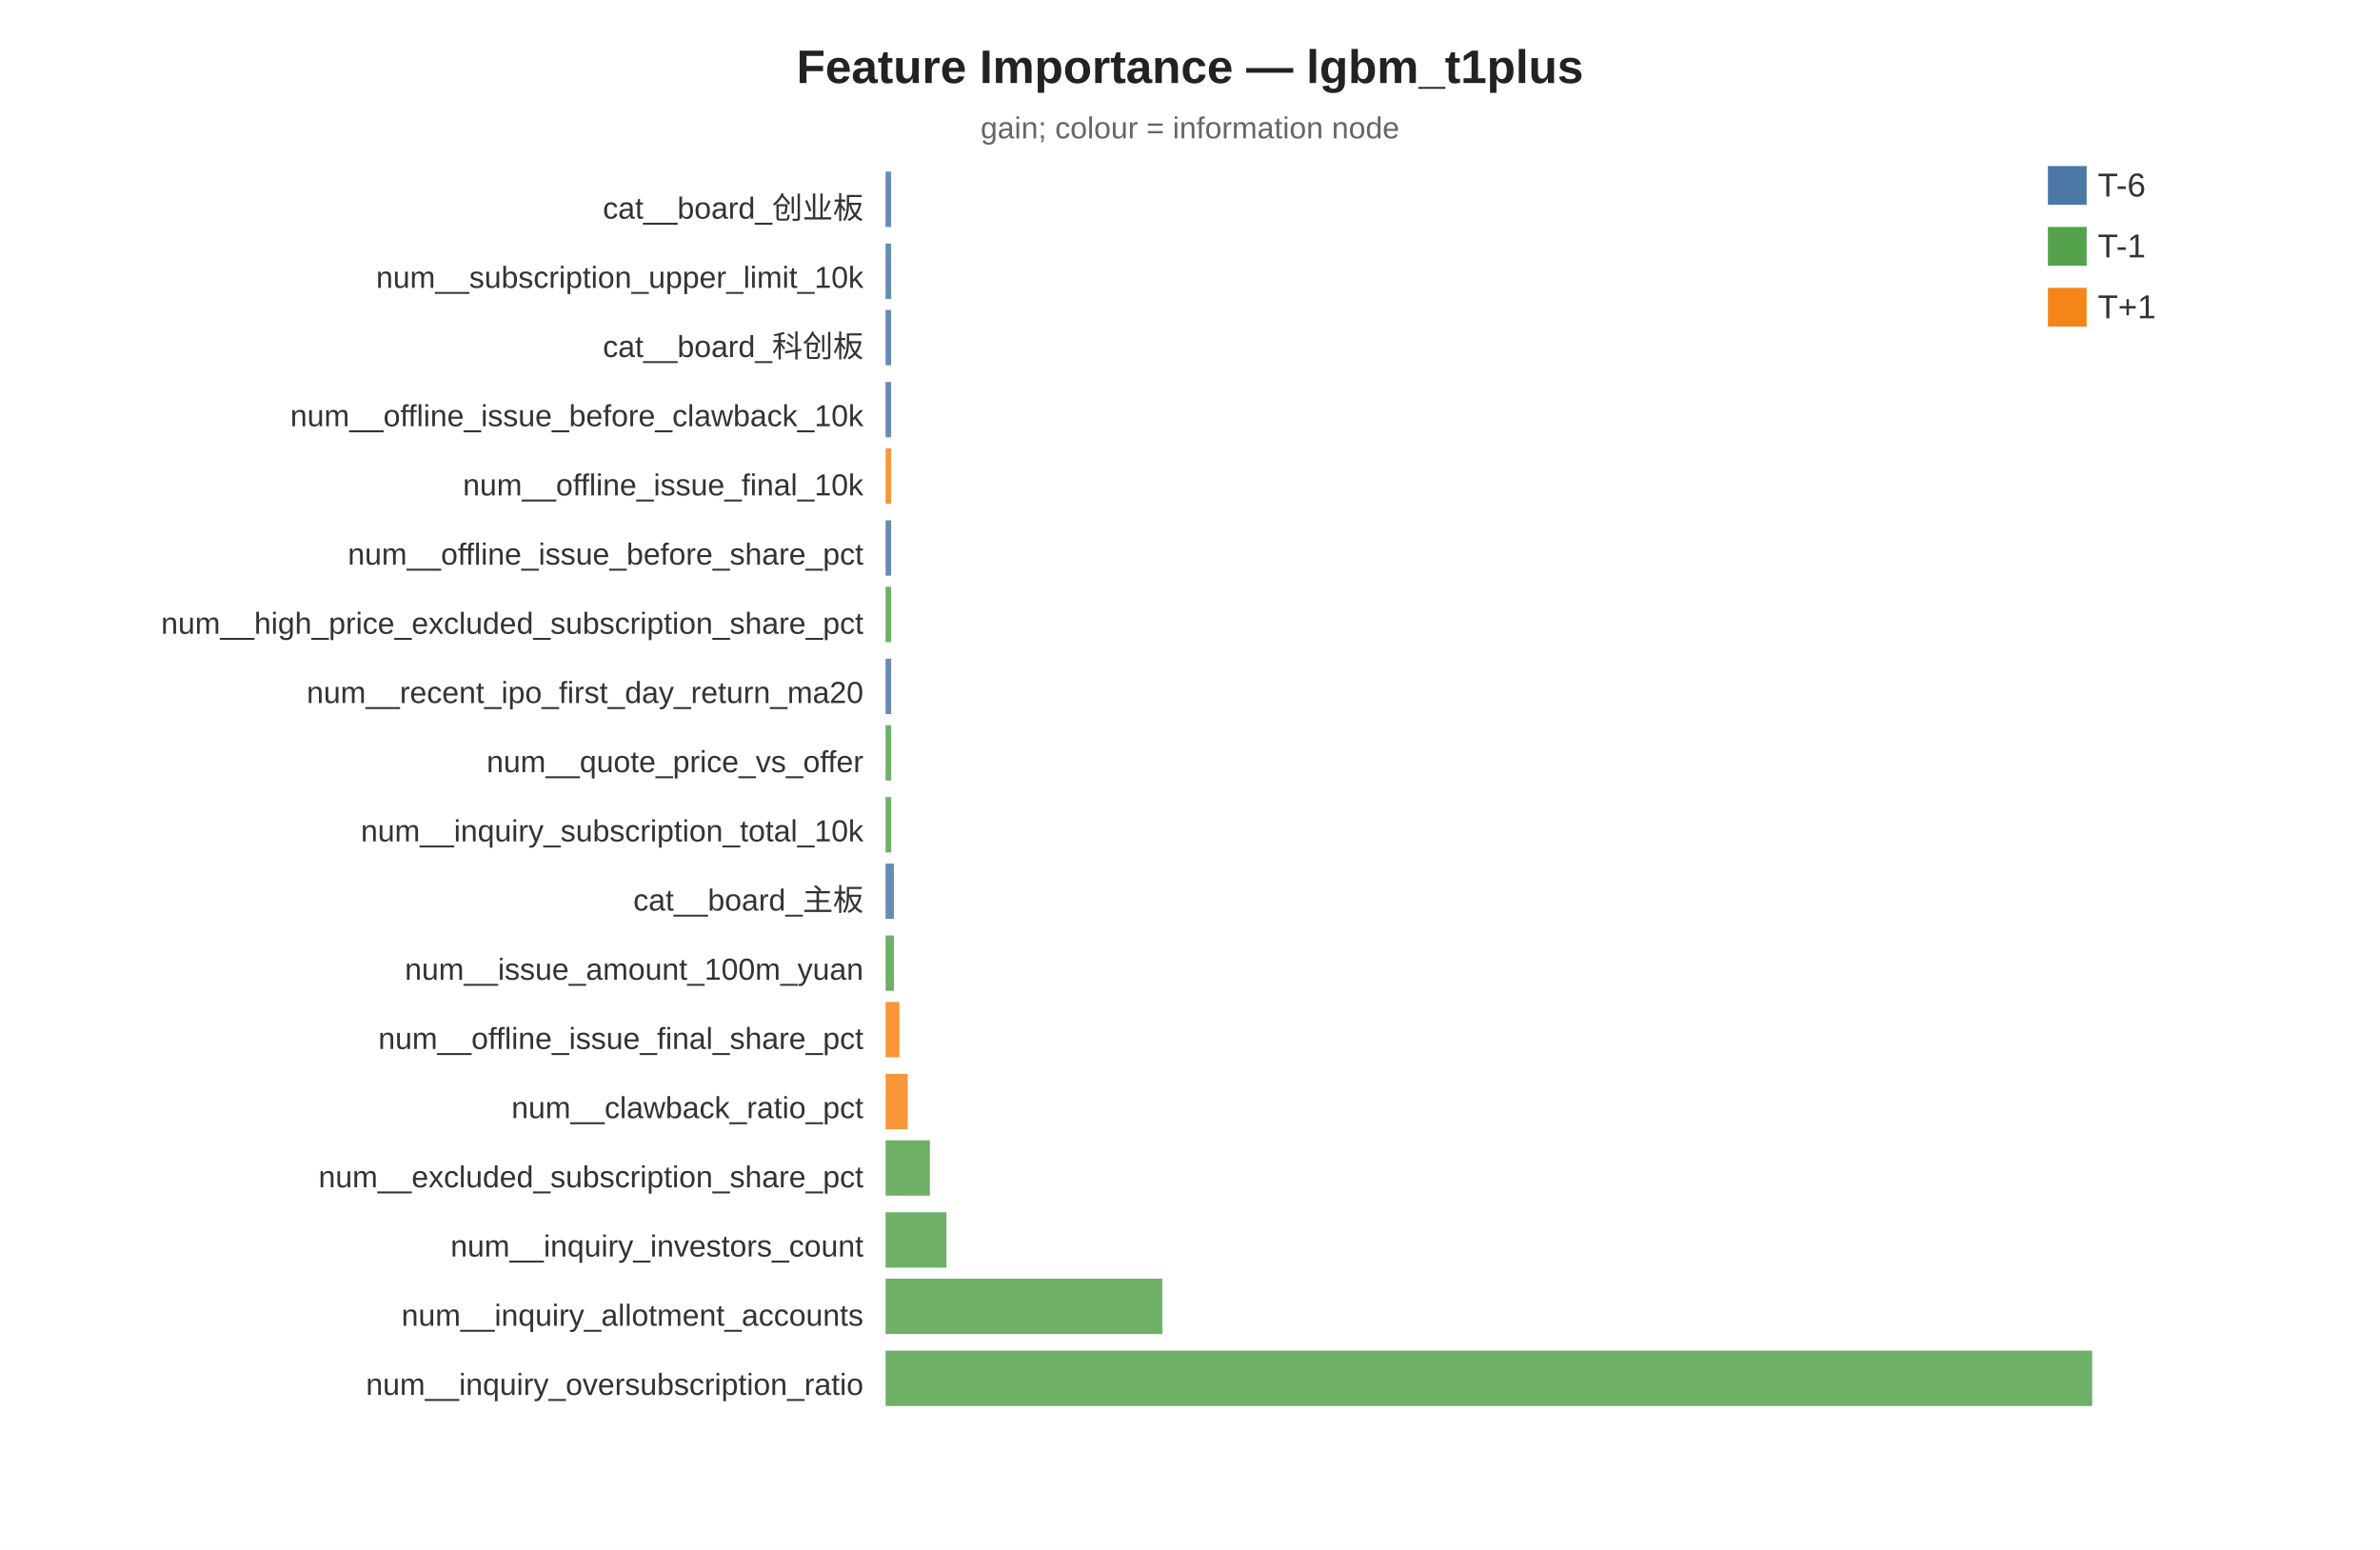
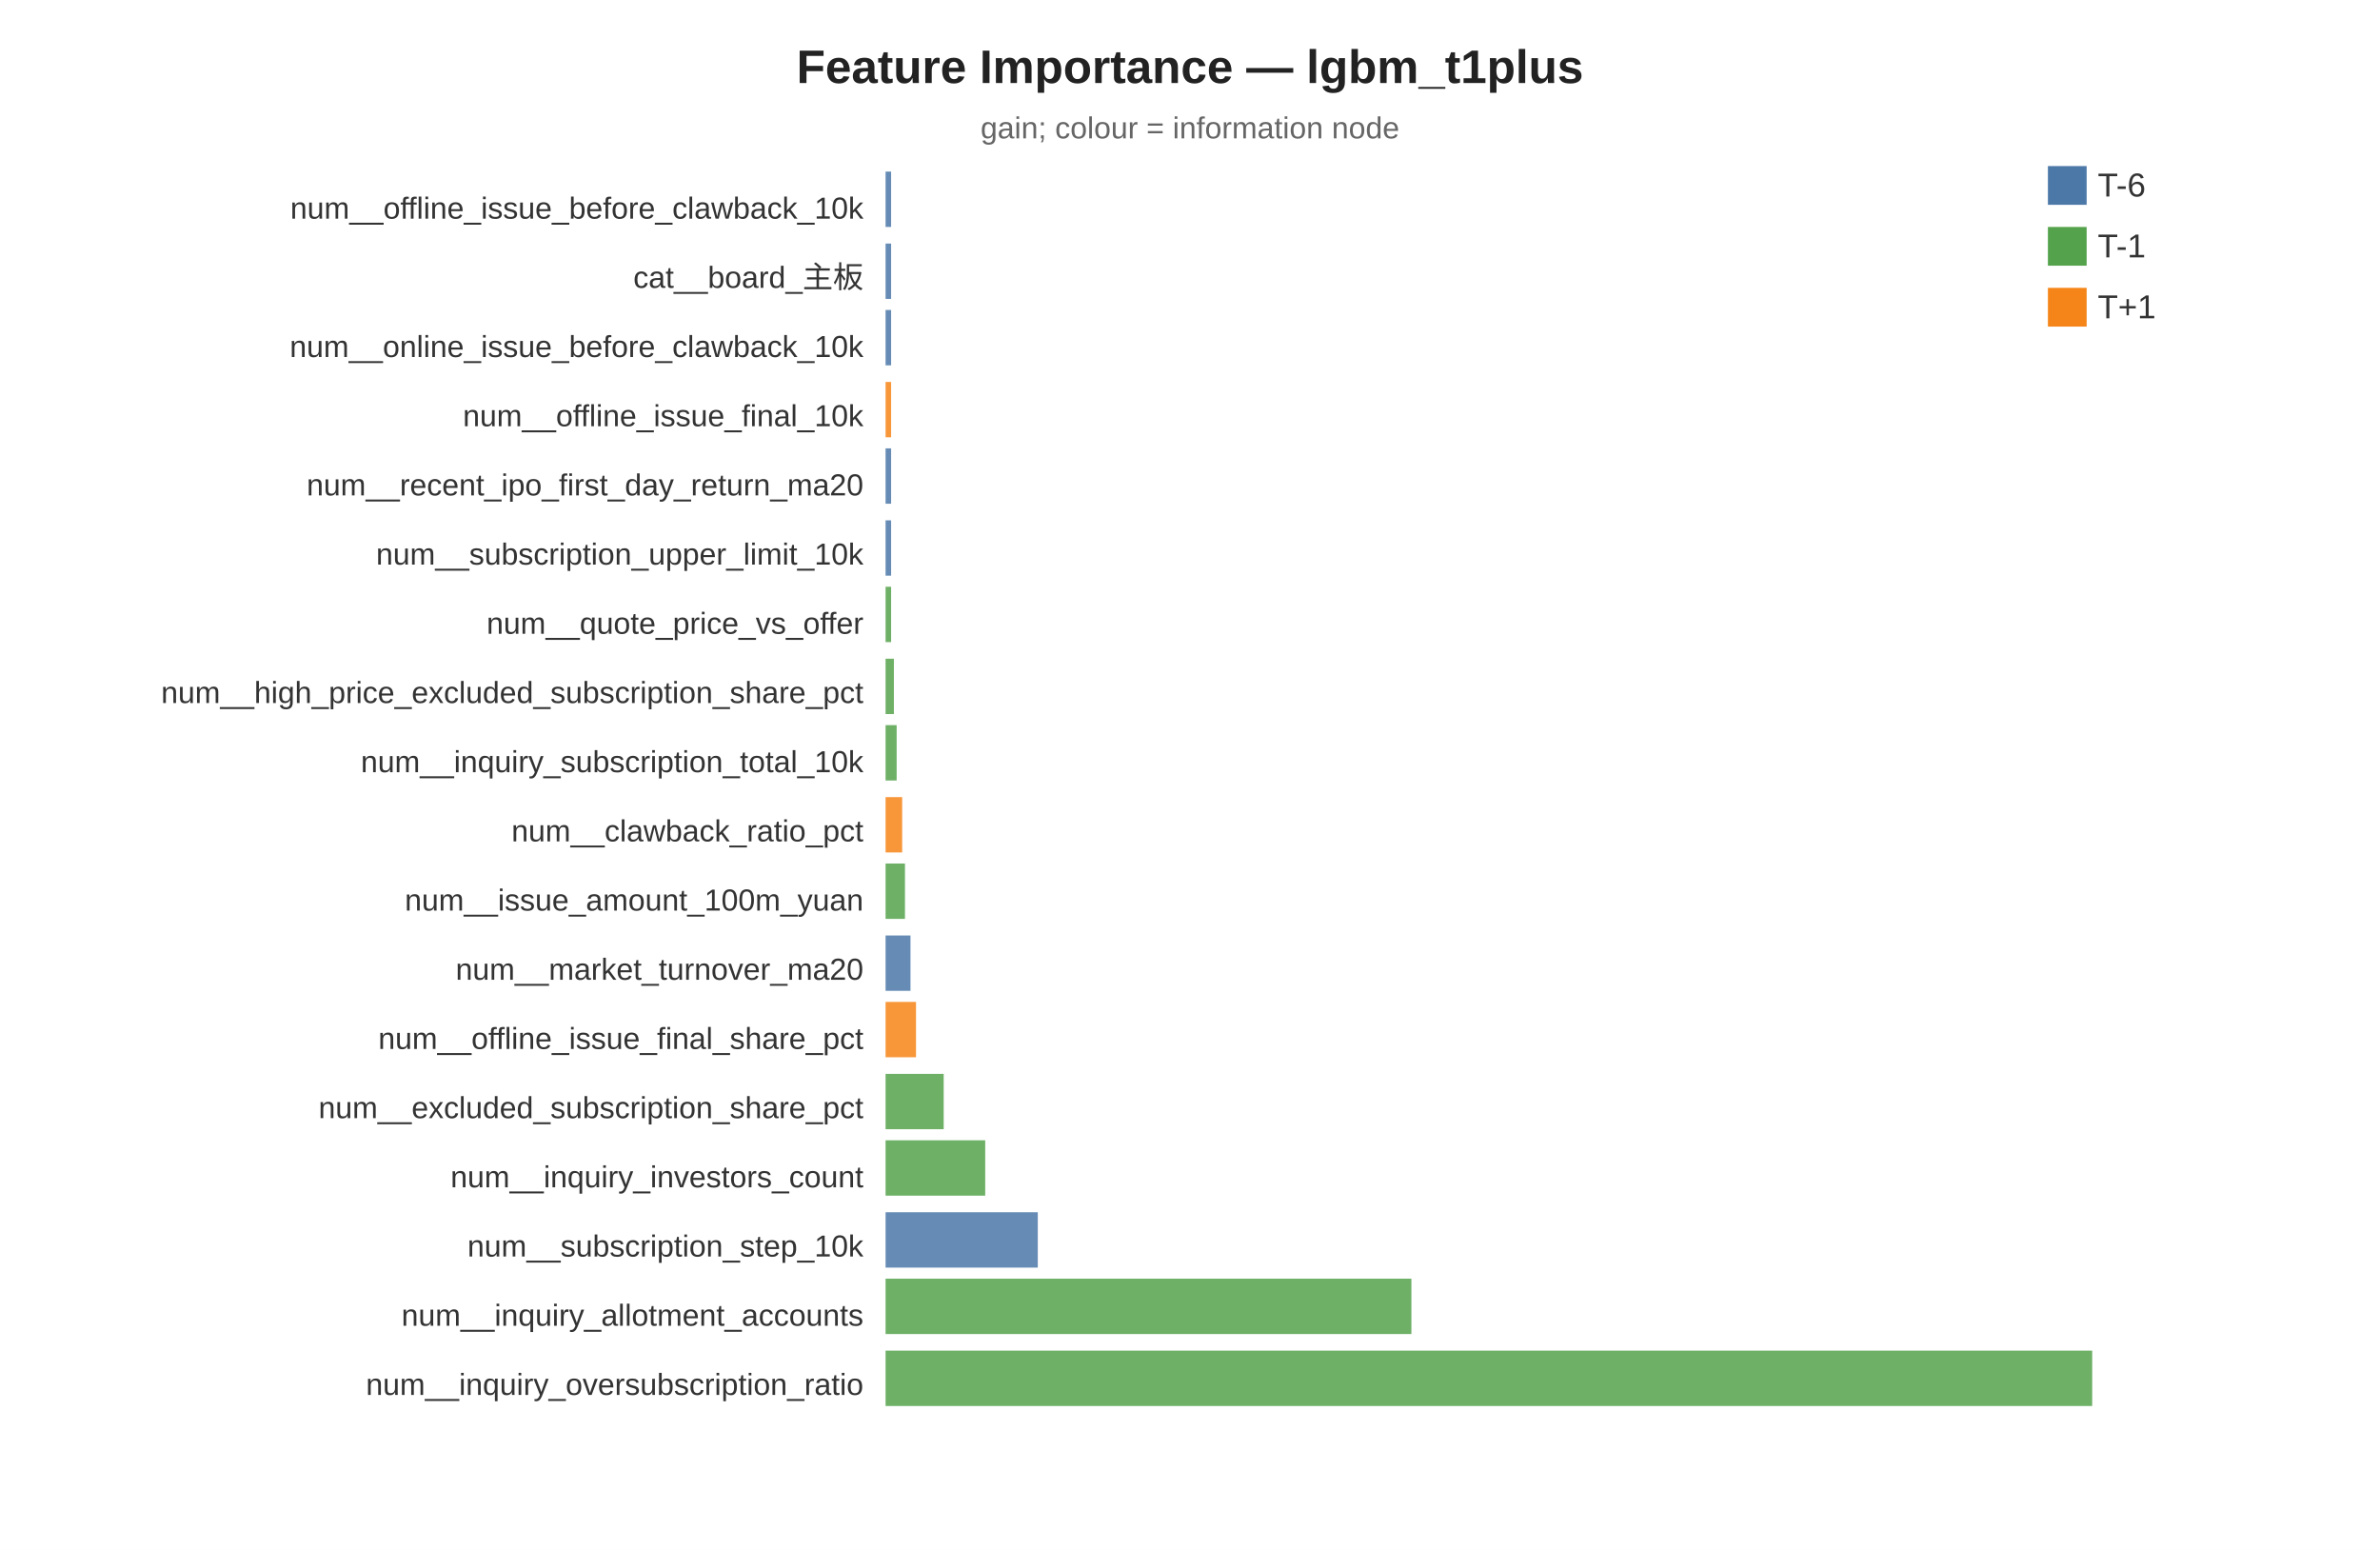
<svg xmlns="http://www.w3.org/2000/svg" width="860" height="560">
  <rect width="100%" height="100%" fill="white" />
  <text x="430" y="30" font-family="Arial,sans-serif" font-size="17" text-anchor="middle" font-weight="700" fill="#222">Feature Importance — lgbm_t1plus</text>
  <text x="430" y="50" font-family="Arial,sans-serif" font-size="11" text-anchor="middle" fill="#666">gain; colour = information node</text>
-   <text x="312" y="79" font-family="Arial,sans-serif" font-size="11" text-anchor="end" fill="#333">cat__board_创业板</text>
+   <text x="312" y="79" font-family="Arial,sans-serif" font-size="11" text-anchor="end" fill="#333">num__offline_issue_before_clawback_10k</text>
  <rect x="320" y="62" width="2" height="20" fill="#4C78A8" fill-opacity="0.85" />
-   <text x="312" y="104" font-family="Arial,sans-serif" font-size="11" text-anchor="end" fill="#333">num__subscription_upper_limit_10k</text>
+   <text x="312" y="104" font-family="Arial,sans-serif" font-size="11" text-anchor="end" fill="#333">cat__board_主板</text>
  <rect x="320" y="88" width="2" height="20" fill="#4C78A8" fill-opacity="0.85" />
-   <text x="312" y="129" font-family="Arial,sans-serif" font-size="11" text-anchor="end" fill="#333">cat__board_科创板</text>
+   <text x="312" y="129" font-family="Arial,sans-serif" font-size="11" text-anchor="end" fill="#333">num__online_issue_before_clawback_10k</text>
  <rect x="320" y="112" width="2" height="20" fill="#4C78A8" fill-opacity="0.85" />
-   <text x="312" y="154" font-family="Arial,sans-serif" font-size="11" text-anchor="end" fill="#333">num__offline_issue_before_clawback_10k</text>
-   <rect x="320" y="138" width="2" height="20" fill="#4C78A8" fill-opacity="0.85" />
-   <text x="312" y="179" font-family="Arial,sans-serif" font-size="11" text-anchor="end" fill="#333">num__offline_issue_final_10k</text>
-   <rect x="320" y="162" width="2" height="20" fill="#F58518" fill-opacity="0.85" />
-   <text x="312" y="204" font-family="Arial,sans-serif" font-size="11" text-anchor="end" fill="#333">num__offline_issue_before_share_pct</text>
+   <text x="312" y="154" font-family="Arial,sans-serif" font-size="11" text-anchor="end" fill="#333">num__offline_issue_final_10k</text>
+   <rect x="320" y="138" width="2" height="20" fill="#F58518" fill-opacity="0.85" />
+   <text x="312" y="179" font-family="Arial,sans-serif" font-size="11" text-anchor="end" fill="#333">num__recent_ipo_first_day_return_ma20</text>
+   <rect x="320" y="162" width="2" height="20" fill="#4C78A8" fill-opacity="0.85" />
+   <text x="312" y="204" font-family="Arial,sans-serif" font-size="11" text-anchor="end" fill="#333">num__subscription_upper_limit_10k</text>
  <rect x="320" y="188" width="2" height="20" fill="#4C78A8" fill-opacity="0.85" />
-   <text x="312" y="229" font-family="Arial,sans-serif" font-size="11" text-anchor="end" fill="#333">num__high_price_excluded_subscription_share_pct</text>
+   <text x="312" y="229" font-family="Arial,sans-serif" font-size="11" text-anchor="end" fill="#333">num__quote_price_vs_offer</text>
  <rect x="320" y="212" width="2" height="20" fill="#54A24B" fill-opacity="0.85" />
-   <text x="312" y="254" font-family="Arial,sans-serif" font-size="11" text-anchor="end" fill="#333">num__recent_ipo_first_day_return_ma20</text>
-   <rect x="320" y="238" width="2" height="20" fill="#4C78A8" fill-opacity="0.85" />
-   <text x="312" y="279" font-family="Arial,sans-serif" font-size="11" text-anchor="end" fill="#333">num__quote_price_vs_offer</text>
-   <rect x="320" y="262" width="2" height="20" fill="#54A24B" fill-opacity="0.85" />
-   <text x="312" y="304" font-family="Arial,sans-serif" font-size="11" text-anchor="end" fill="#333">num__inquiry_subscription_total_10k</text>
-   <rect x="320" y="288" width="2" height="20" fill="#54A24B" fill-opacity="0.85" />
-   <text x="312" y="329" font-family="Arial,sans-serif" font-size="11" text-anchor="end" fill="#333">cat__board_主板</text>
-   <rect x="320" y="312" width="3" height="20" fill="#4C78A8" fill-opacity="0.85" />
-   <text x="312" y="354" font-family="Arial,sans-serif" font-size="11" text-anchor="end" fill="#333">num__issue_amount_100m_yuan</text>
-   <rect x="320" y="338" width="3" height="20" fill="#54A24B" fill-opacity="0.85" />
+   <text x="312" y="254" font-family="Arial,sans-serif" font-size="11" text-anchor="end" fill="#333">num__high_price_excluded_subscription_share_pct</text>
+   <rect x="320" y="238" width="3" height="20" fill="#54A24B" fill-opacity="0.85" />
+   <text x="312" y="279" font-family="Arial,sans-serif" font-size="11" text-anchor="end" fill="#333">num__inquiry_subscription_total_10k</text>
+   <rect x="320" y="262" width="4" height="20" fill="#54A24B" fill-opacity="0.85" />
+   <text x="312" y="304" font-family="Arial,sans-serif" font-size="11" text-anchor="end" fill="#333">num__clawback_ratio_pct</text>
+   <rect x="320" y="288" width="6" height="20" fill="#F58518" fill-opacity="0.85" />
+   <text x="312" y="329" font-family="Arial,sans-serif" font-size="11" text-anchor="end" fill="#333">num__issue_amount_100m_yuan</text>
+   <rect x="320" y="312" width="7" height="20" fill="#54A24B" fill-opacity="0.85" />
+   <text x="312" y="354" font-family="Arial,sans-serif" font-size="11" text-anchor="end" fill="#333">num__market_turnover_ma20</text>
+   <rect x="320" y="338" width="9" height="20" fill="#4C78A8" fill-opacity="0.85" />
  <text x="312" y="379" font-family="Arial,sans-serif" font-size="11" text-anchor="end" fill="#333">num__offline_issue_final_share_pct</text>
-   <rect x="320" y="362" width="5" height="20" fill="#F58518" fill-opacity="0.85" />
-   <text x="312" y="404" font-family="Arial,sans-serif" font-size="11" text-anchor="end" fill="#333">num__clawback_ratio_pct</text>
-   <rect x="320" y="388" width="8" height="20" fill="#F58518" fill-opacity="0.85" />
-   <text x="312" y="429" font-family="Arial,sans-serif" font-size="11" text-anchor="end" fill="#333">num__excluded_subscription_share_pct</text>
-   <rect x="320" y="412" width="16" height="20" fill="#54A24B" fill-opacity="0.85" />
-   <text x="312" y="454" font-family="Arial,sans-serif" font-size="11" text-anchor="end" fill="#333">num__inquiry_investors_count</text>
-   <rect x="320" y="438" width="22" height="20" fill="#54A24B" fill-opacity="0.85" />
+   <rect x="320" y="362" width="11" height="20" fill="#F58518" fill-opacity="0.85" />
+   <text x="312" y="404" font-family="Arial,sans-serif" font-size="11" text-anchor="end" fill="#333">num__excluded_subscription_share_pct</text>
+   <rect x="320" y="388" width="21" height="20" fill="#54A24B" fill-opacity="0.85" />
+   <text x="312" y="429" font-family="Arial,sans-serif" font-size="11" text-anchor="end" fill="#333">num__inquiry_investors_count</text>
+   <rect x="320" y="412" width="36" height="20" fill="#54A24B" fill-opacity="0.85" />
+   <text x="312" y="454" font-family="Arial,sans-serif" font-size="11" text-anchor="end" fill="#333">num__subscription_step_10k</text>
+   <rect x="320" y="438" width="55" height="20" fill="#4C78A8" fill-opacity="0.85" />
  <text x="312" y="479" font-family="Arial,sans-serif" font-size="11" text-anchor="end" fill="#333">num__inquiry_allotment_accounts</text>
-   <rect x="320" y="462" width="100" height="20" fill="#54A24B" fill-opacity="0.85" />
+   <rect x="320" y="462" width="190" height="20" fill="#54A24B" fill-opacity="0.85" />
  <text x="312" y="504" font-family="Arial,sans-serif" font-size="11" text-anchor="end" fill="#333">num__inquiry_oversubscription_ratio</text>
  <rect x="320" y="488" width="436" height="20" fill="#54A24B" fill-opacity="0.85" />
  <rect x="740" y="60" width="14" height="14" fill="#4C78A8" />
  <text x="758" y="71" font-family="Arial,sans-serif" font-size="12" fill="#333">T-6</text>
  <rect x="740" y="82" width="14" height="14" fill="#54A24B" />
  <text x="758" y="93" font-family="Arial,sans-serif" font-size="12" fill="#333">T-1</text>
  <rect x="740" y="104" width="14" height="14" fill="#F58518" />
  <text x="758" y="115" font-family="Arial,sans-serif" font-size="12" fill="#333">T+1</text>
</svg>
